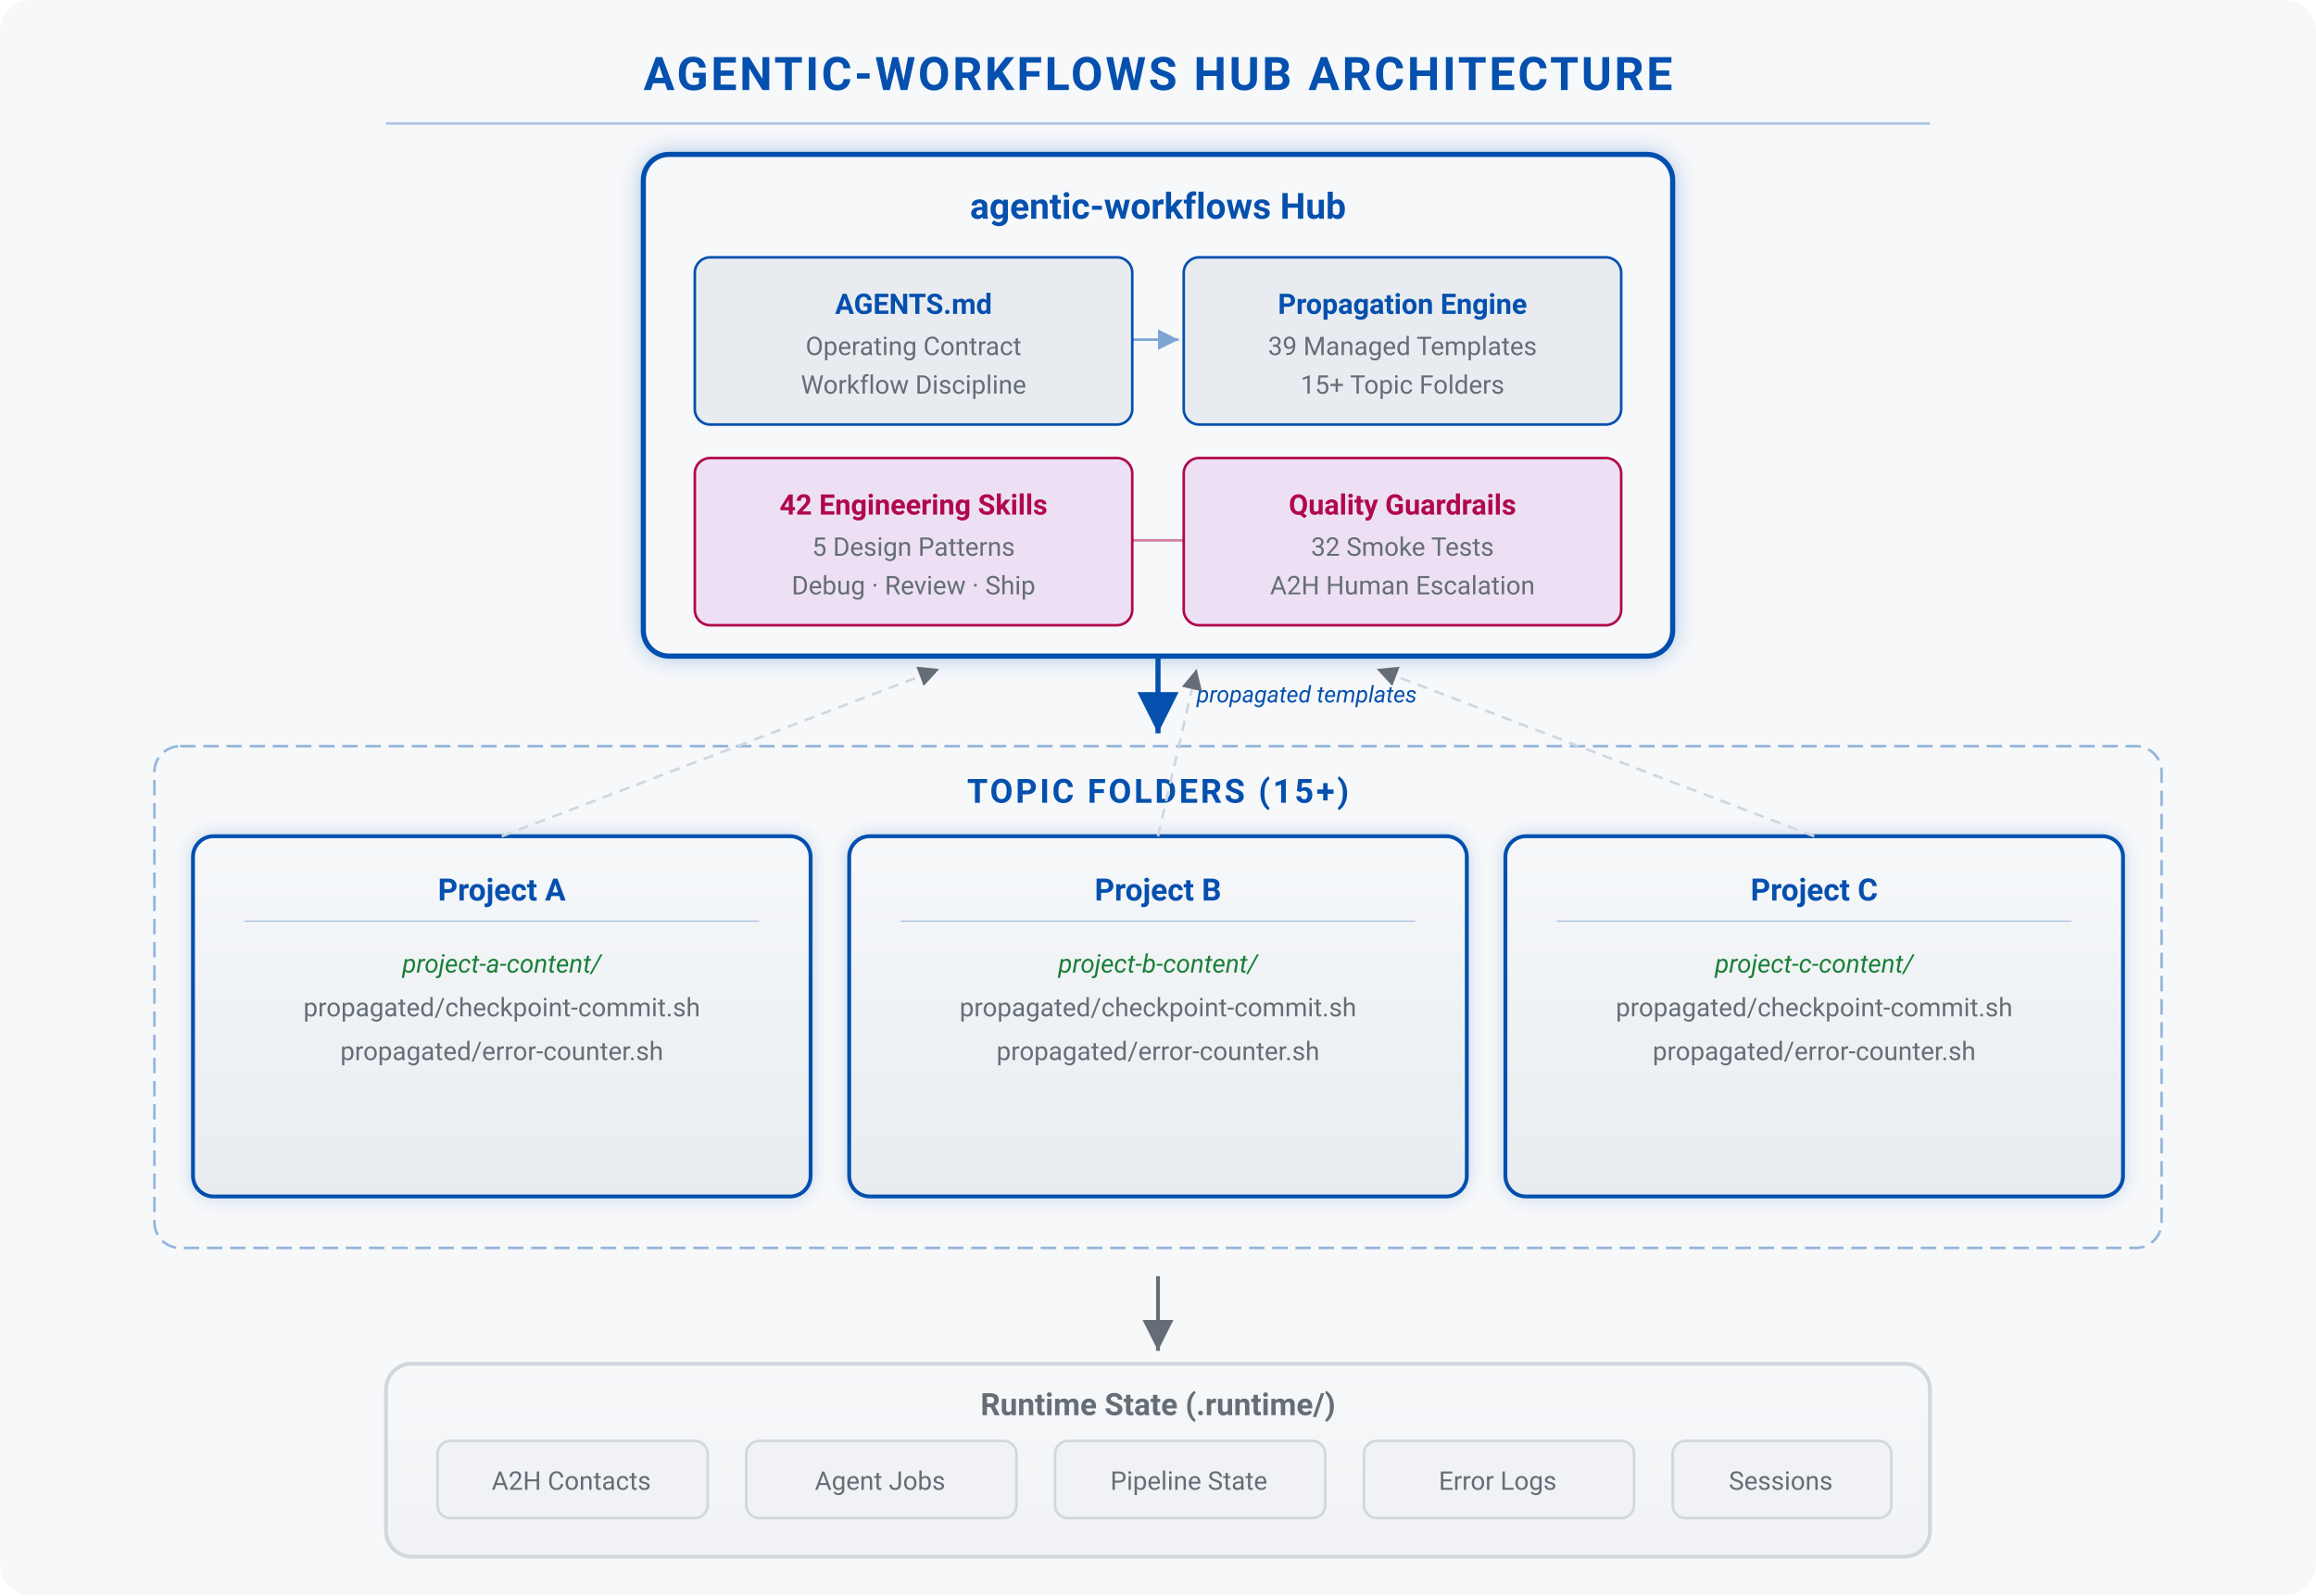
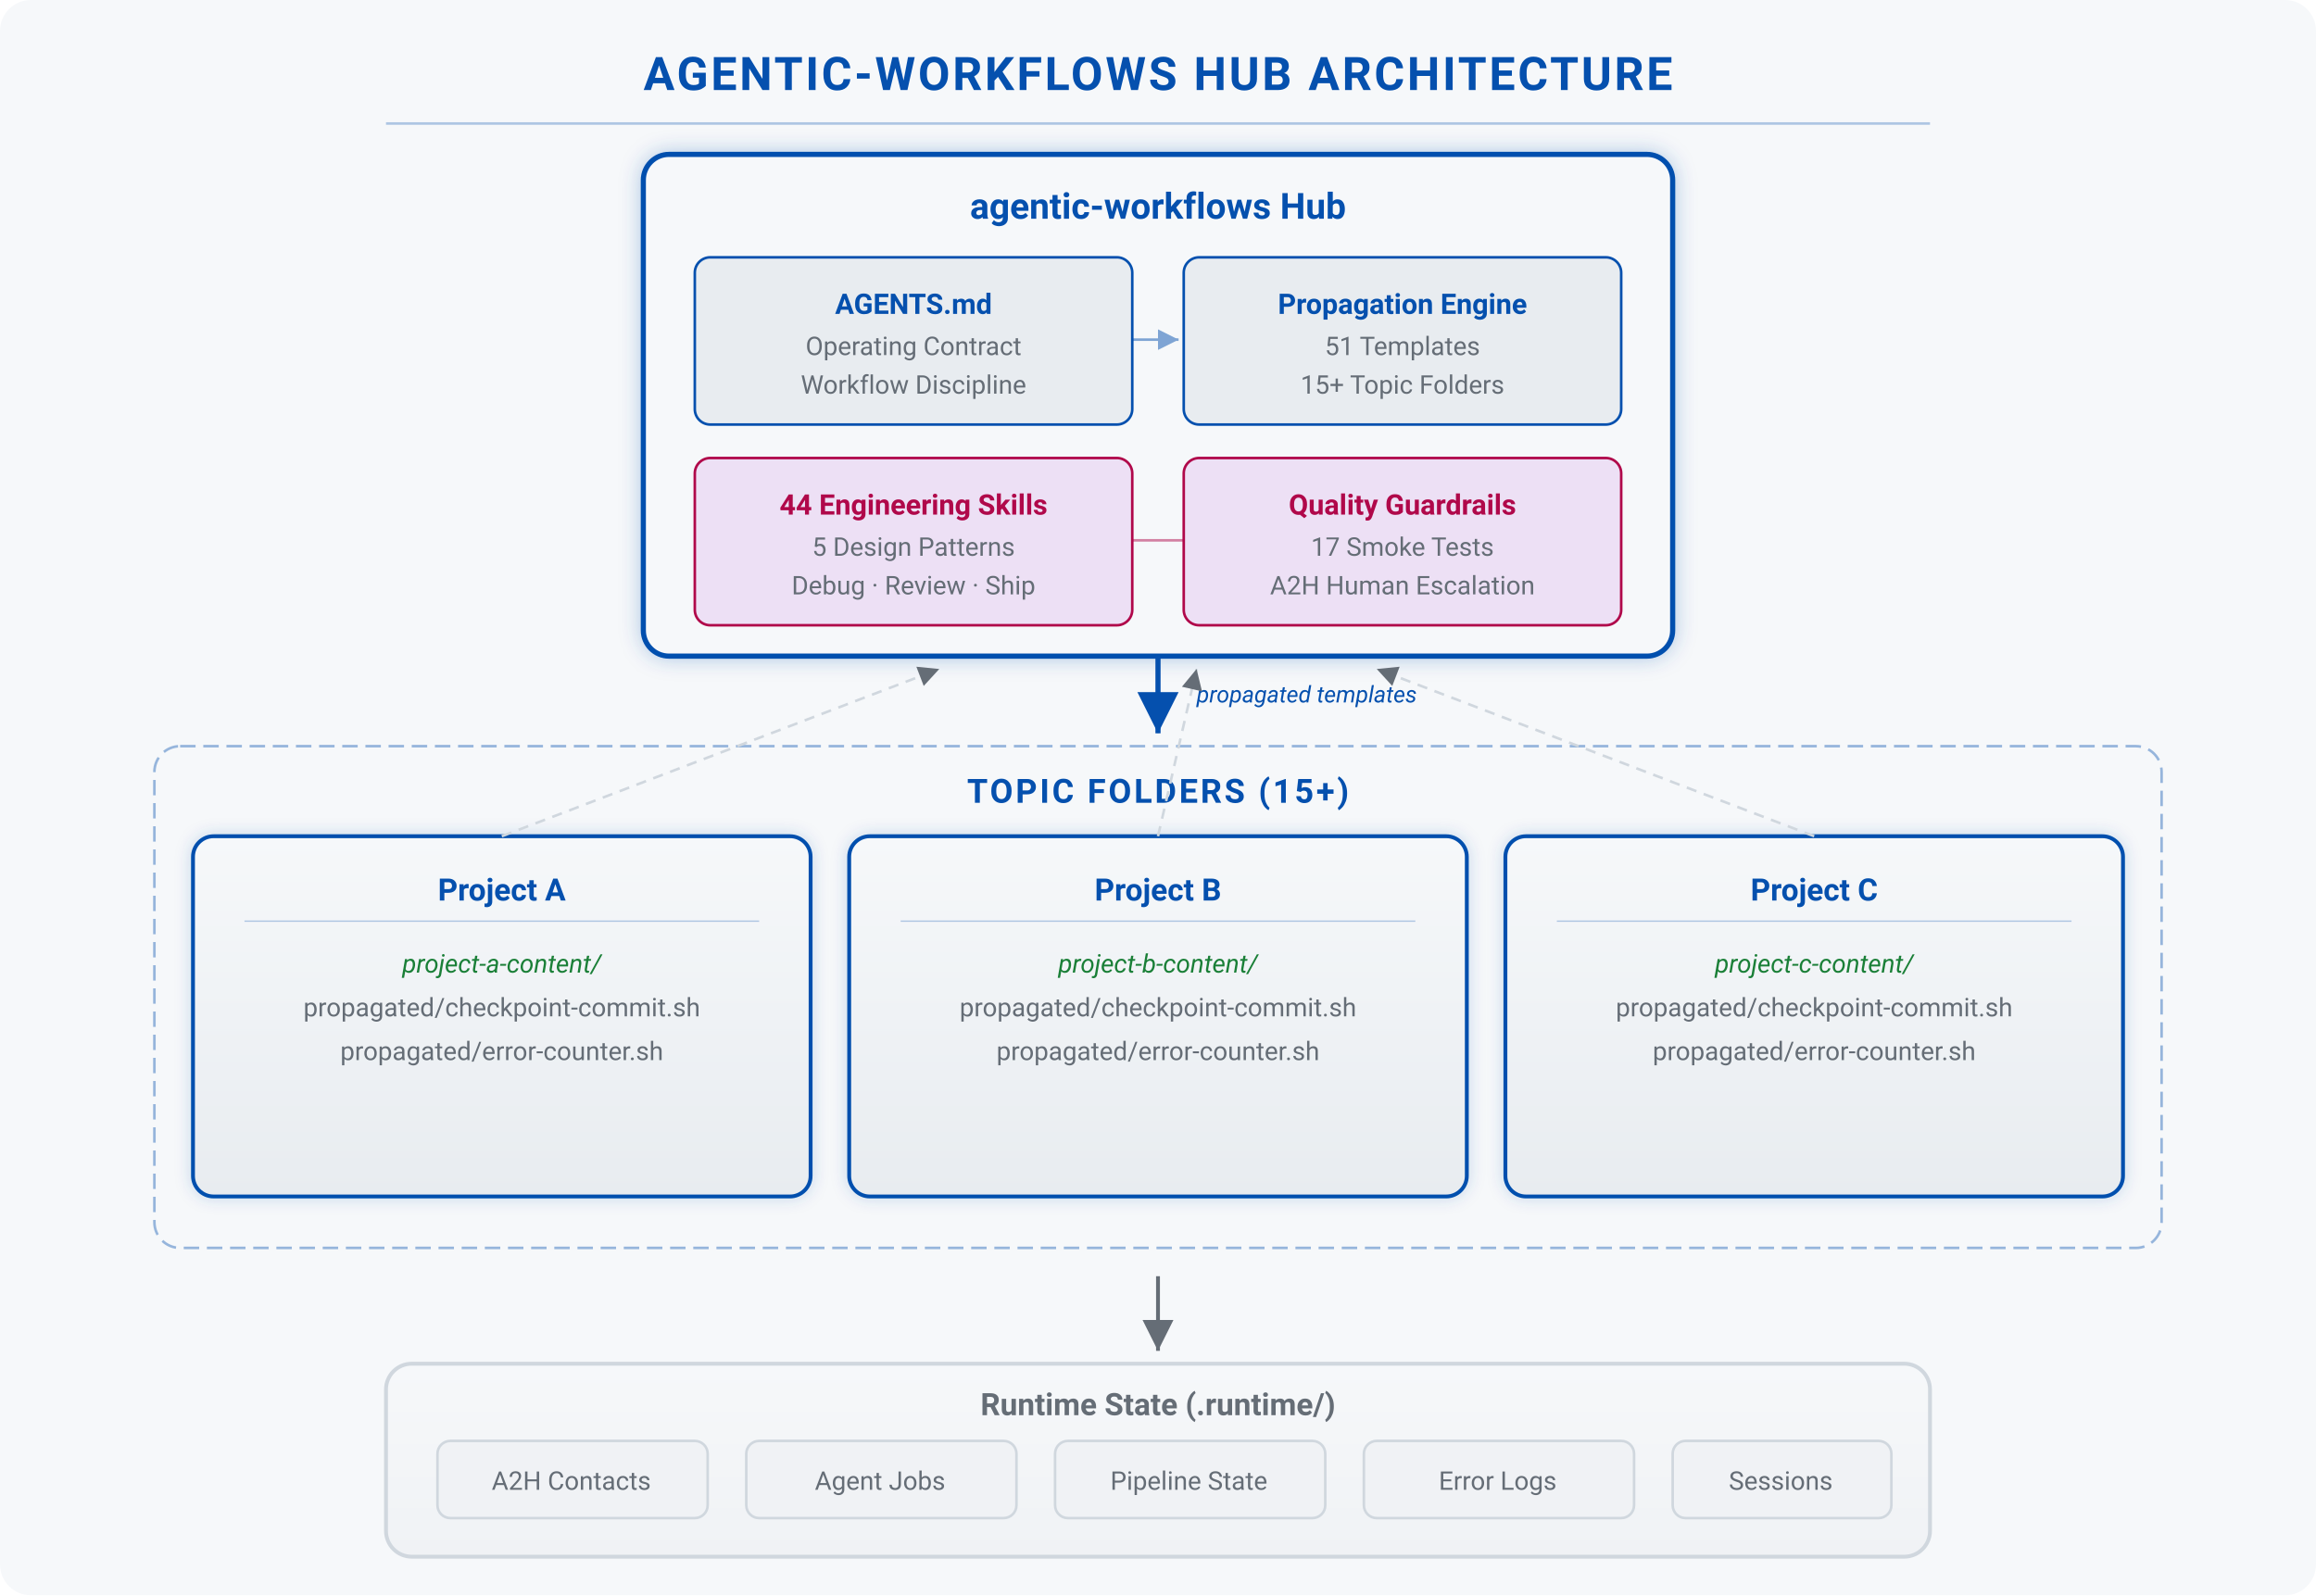
<svg xmlns="http://www.w3.org/2000/svg" viewBox="0 0 900 620" width="100%" height="100%" style="max-width:900px; background:#f6f8fa; border-radius:12px; font-family:-apple-system,BlinkMacSystemFont,'Segoe UI',Roboto,sans-serif;">
  <defs>
    <linearGradient id="hubGrad" x1="0%" y1="0%" x2="100%" y2="100%">
      <stop offset="0%" stop-color="#f6f8fa" />
      <stop offset="100%" stop-color="#f6f8fa" />
    </linearGradient>
    <linearGradient id="topicGrad" x1="0%" y1="0%" x2="0%" y2="100%">
      <stop offset="0%" stop-color="#f6f8fa" />
      <stop offset="100%" stop-color="#e8ecf0" />
    </linearGradient>
    <linearGradient id="runtimeGrad" x1="0%" y1="0%" x2="0%" y2="100%">
      <stop offset="0%" stop-color="#f6f8fa" />
      <stop offset="100%" stop-color="#f0f2f5" />
    </linearGradient>
    <filter id="glow">
      <feDropShadow dx="0" dy="0" stdDeviation="4" flood-color="#0550ae" flood-opacity="0.3" />
    </filter>
    <filter id="glowTopic">
      <feDropShadow dx="0" dy="0" stdDeviation="3" flood-color="#0550ae" flood-opacity="0.2" />
    </filter>
    <marker id="arrowT" viewBox="0 0 10 10" refX="10" refY="5" markerWidth="8" markerHeight="8" orient="auto">
      <path d="M 0 0 L 10 5 L 0 10 z" fill="#0550ae" />
    </marker>
    <marker id="arrowB" viewBox="0 0 10 10" refX="10" refY="5" markerWidth="8" markerHeight="8" orient="auto">
      <path d="M 0 0 L 10 5 L 0 10 z" fill="#656d76" />
    </marker>
  </defs>
  <rect width="900" height="620" rx="12" fill="#f6f8fa" />
  <text x="450" y="35" fill="#0550ae" font-size="18" font-weight="bold" text-anchor="middle" letter-spacing="1">AGENTIC-WORKFLOWS HUB ARCHITECTURE</text>
  <line x1="150" y1="48" x2="750" y2="48" stroke="#0550ae" stroke-width="1" opacity="0.3" />
  <rect x="250" y="60" width="400" height="195" rx="10" fill="url(#hubGrad)" stroke="#0550ae" stroke-width="2" filter="url(#glow)" />
  <text x="450" y="85" fill="#0550ae" font-size="14" font-weight="bold" text-anchor="middle">agentic-workflows Hub</text>
  <rect x="270" y="100" width="170" height="65" rx="6" fill="#e8ecf0" stroke="#0550ae" stroke-width="1" />
  <text x="355" y="122" fill="#0550ae" font-size="11" font-weight="bold" text-anchor="middle">AGENTS.md</text>
  <text x="355" y="138" fill="#656d76" font-size="10" text-anchor="middle">Operating Contract</text>
  <text x="355" y="153" fill="#656d76" font-size="10" text-anchor="middle">Workflow Discipline</text>
  <rect x="460" y="100" width="170" height="65" rx="6" fill="#e8ecf0" stroke="#0550ae" stroke-width="1" />
  <text x="545" y="122" fill="#0550ae" font-size="11" font-weight="bold" text-anchor="middle">Propagation Engine</text>
-   <text x="545" y="138" fill="#656d76" font-size="10" text-anchor="middle">39 Managed Templates</text>
+   <text x="545" y="138" fill="#656d76" font-size="10" text-anchor="middle">51 Templates</text>
  <text x="545" y="153" fill="#656d76" font-size="10" text-anchor="middle">15+ Topic Folders</text>
  <rect x="270" y="178" width="170" height="65" rx="6" fill="#ede0f5" stroke="#b0084a" stroke-width="1" />
-   <text x="355" y="200" fill="#b0084a" font-size="11" font-weight="bold" text-anchor="middle">42 Engineering Skills</text>
+   <text x="355" y="200" fill="#b0084a" font-size="11" font-weight="bold" text-anchor="middle">44 Engineering Skills</text>
  <text x="355" y="216" fill="#656d76" font-size="10" text-anchor="middle">5 Design Patterns</text>
  <text x="355" y="231" fill="#656d76" font-size="10" text-anchor="middle">Debug · Review · Ship</text>
  <rect x="460" y="178" width="170" height="65" rx="6" fill="#ede0f5" stroke="#b0084a" stroke-width="1" />
  <text x="545" y="200" fill="#b0084a" font-size="11" font-weight="bold" text-anchor="middle">Quality Guardrails</text>
-   <text x="545" y="216" fill="#656d76" font-size="10" text-anchor="middle">32 Smoke Tests</text>
+   <text x="545" y="216" fill="#656d76" font-size="10" text-anchor="middle">17 Smoke Tests</text>
  <text x="545" y="231" fill="#656d76" font-size="10" text-anchor="middle">A2H Human Escalation</text>
  <line x1="440" y1="132" x2="458" y2="132" stroke="#0550ae" stroke-width="1" opacity="0.5" marker-end="url(#arrowT)" />
  <line x1="440" y1="210" x2="460" y2="210" stroke="#b0084a" stroke-width="1" opacity="0.5" />
  <line x1="450" y1="255" x2="450" y2="285" stroke="#0550ae" stroke-width="2" marker-end="url(#arrowT)" />
  <text x="465" y="273" fill="#0550ae" font-size="9" font-style="italic">propagated templates</text>
  <rect x="60" y="290" width="780" height="195" rx="10" fill="none" stroke="#0550ae" stroke-width="1" stroke-dasharray="6,3" opacity="0.4" />
  <text x="450" y="312" fill="#0550ae" font-size="13" font-weight="bold" text-anchor="middle" letter-spacing="1">TOPIC FOLDERS (15+)</text>
  <rect x="75" y="325" width="240" height="140" rx="8" fill="url(#topicGrad)" stroke="#0550ae" stroke-width="1.5" filter="url(#glowTopic)" />
  <text x="195" y="350" fill="#0550ae" font-size="12" font-weight="bold" text-anchor="middle">Project A</text>
  <line x1="95" y1="358" x2="295" y2="358" stroke="#0550ae" stroke-width="0.5" opacity="0.3" />
  <text x="195" y="378" fill="#1a7f37" font-size="10" text-anchor="middle" font-style="italic">project-a-content/</text>
  <text x="195" y="395" fill="#656d76" font-size="10" text-anchor="middle">propagated/checkpoint-commit.sh</text>
  <text x="195" y="412" fill="#656d76" font-size="10" text-anchor="middle">propagated/error-counter.sh</text>
  <rect x="330" y="325" width="240" height="140" rx="8" fill="url(#topicGrad)" stroke="#0550ae" stroke-width="1.5" filter="url(#glowTopic)" />
  <text x="450" y="350" fill="#0550ae" font-size="12" font-weight="bold" text-anchor="middle">Project B</text>
  <line x1="350" y1="358" x2="550" y2="358" stroke="#0550ae" stroke-width="0.5" opacity="0.3" />
  <text x="450" y="378" fill="#1a7f37" font-size="10" text-anchor="middle" font-style="italic">project-b-content/</text>
  <text x="450" y="395" fill="#656d76" font-size="10" text-anchor="middle">propagated/checkpoint-commit.sh</text>
  <text x="450" y="412" fill="#656d76" font-size="10" text-anchor="middle">propagated/error-counter.sh</text>
  <rect x="585" y="325" width="240" height="140" rx="8" fill="url(#topicGrad)" stroke="#0550ae" stroke-width="1.5" filter="url(#glowTopic)" />
  <text x="705" y="350" fill="#0550ae" font-size="12" font-weight="bold" text-anchor="middle">Project C</text>
  <line x1="605" y1="358" x2="805" y2="358" stroke="#0550ae" stroke-width="0.5" opacity="0.3" />
  <text x="705" y="378" fill="#1a7f37" font-size="10" text-anchor="middle" font-style="italic">project-c-content/</text>
  <text x="705" y="395" fill="#656d76" font-size="10" text-anchor="middle">propagated/checkpoint-commit.sh</text>
  <text x="705" y="412" fill="#656d76" font-size="10" text-anchor="middle">propagated/error-counter.sh</text>
  <line x1="195" y1="325" x2="365" y2="260" stroke="#d0d7de" stroke-width="1" stroke-dasharray="4,3" marker-end="url(#arrowB)" />
  <line x1="450" y1="325" x2="465" y2="260" stroke="#d0d7de" stroke-width="1" stroke-dasharray="4,3" marker-end="url(#arrowB)" />
  <line x1="705" y1="325" x2="535" y2="260" stroke="#d0d7de" stroke-width="1" stroke-dasharray="4,3" marker-end="url(#arrowB)" />
  <line x1="450" y1="496" x2="450" y2="525" stroke="#656d76" stroke-width="1.5" marker-end="url(#arrowB)" />
  <rect x="150" y="530" width="600" height="75" rx="10" fill="url(#runtimeGrad)" stroke="#d0d7de" stroke-width="1.5" />
  <text x="450" y="550" fill="#656d76" font-size="12" font-weight="bold" text-anchor="middle">Runtime State (.runtime/)</text>
  <rect x="170" y="560" width="105" height="30" rx="5" fill="#f0f2f5" stroke="#d0d7de" stroke-width="1" />
  <text x="222" y="579" fill="#656d76" font-size="10" text-anchor="middle">A2H Contacts</text>
  <rect x="290" y="560" width="105" height="30" rx="5" fill="#f0f2f5" stroke="#d0d7de" stroke-width="1" />
  <text x="342" y="579" fill="#656d76" font-size="10" text-anchor="middle">Agent Jobs</text>
  <rect x="410" y="560" width="105" height="30" rx="5" fill="#f0f2f5" stroke="#d0d7de" stroke-width="1" />
  <text x="462" y="579" fill="#656d76" font-size="10" text-anchor="middle">Pipeline State</text>
  <rect x="530" y="560" width="105" height="30" rx="5" fill="#f0f2f5" stroke="#d0d7de" stroke-width="1" />
  <text x="582" y="579" fill="#656d76" font-size="10" text-anchor="middle">Error Logs</text>
  <rect x="650" y="560" width="85" height="30" rx="5" fill="#f0f2f5" stroke="#d0d7de" stroke-width="1" />
  <text x="692" y="579" fill="#656d76" font-size="10" text-anchor="middle">Sessions</text>
</svg>
